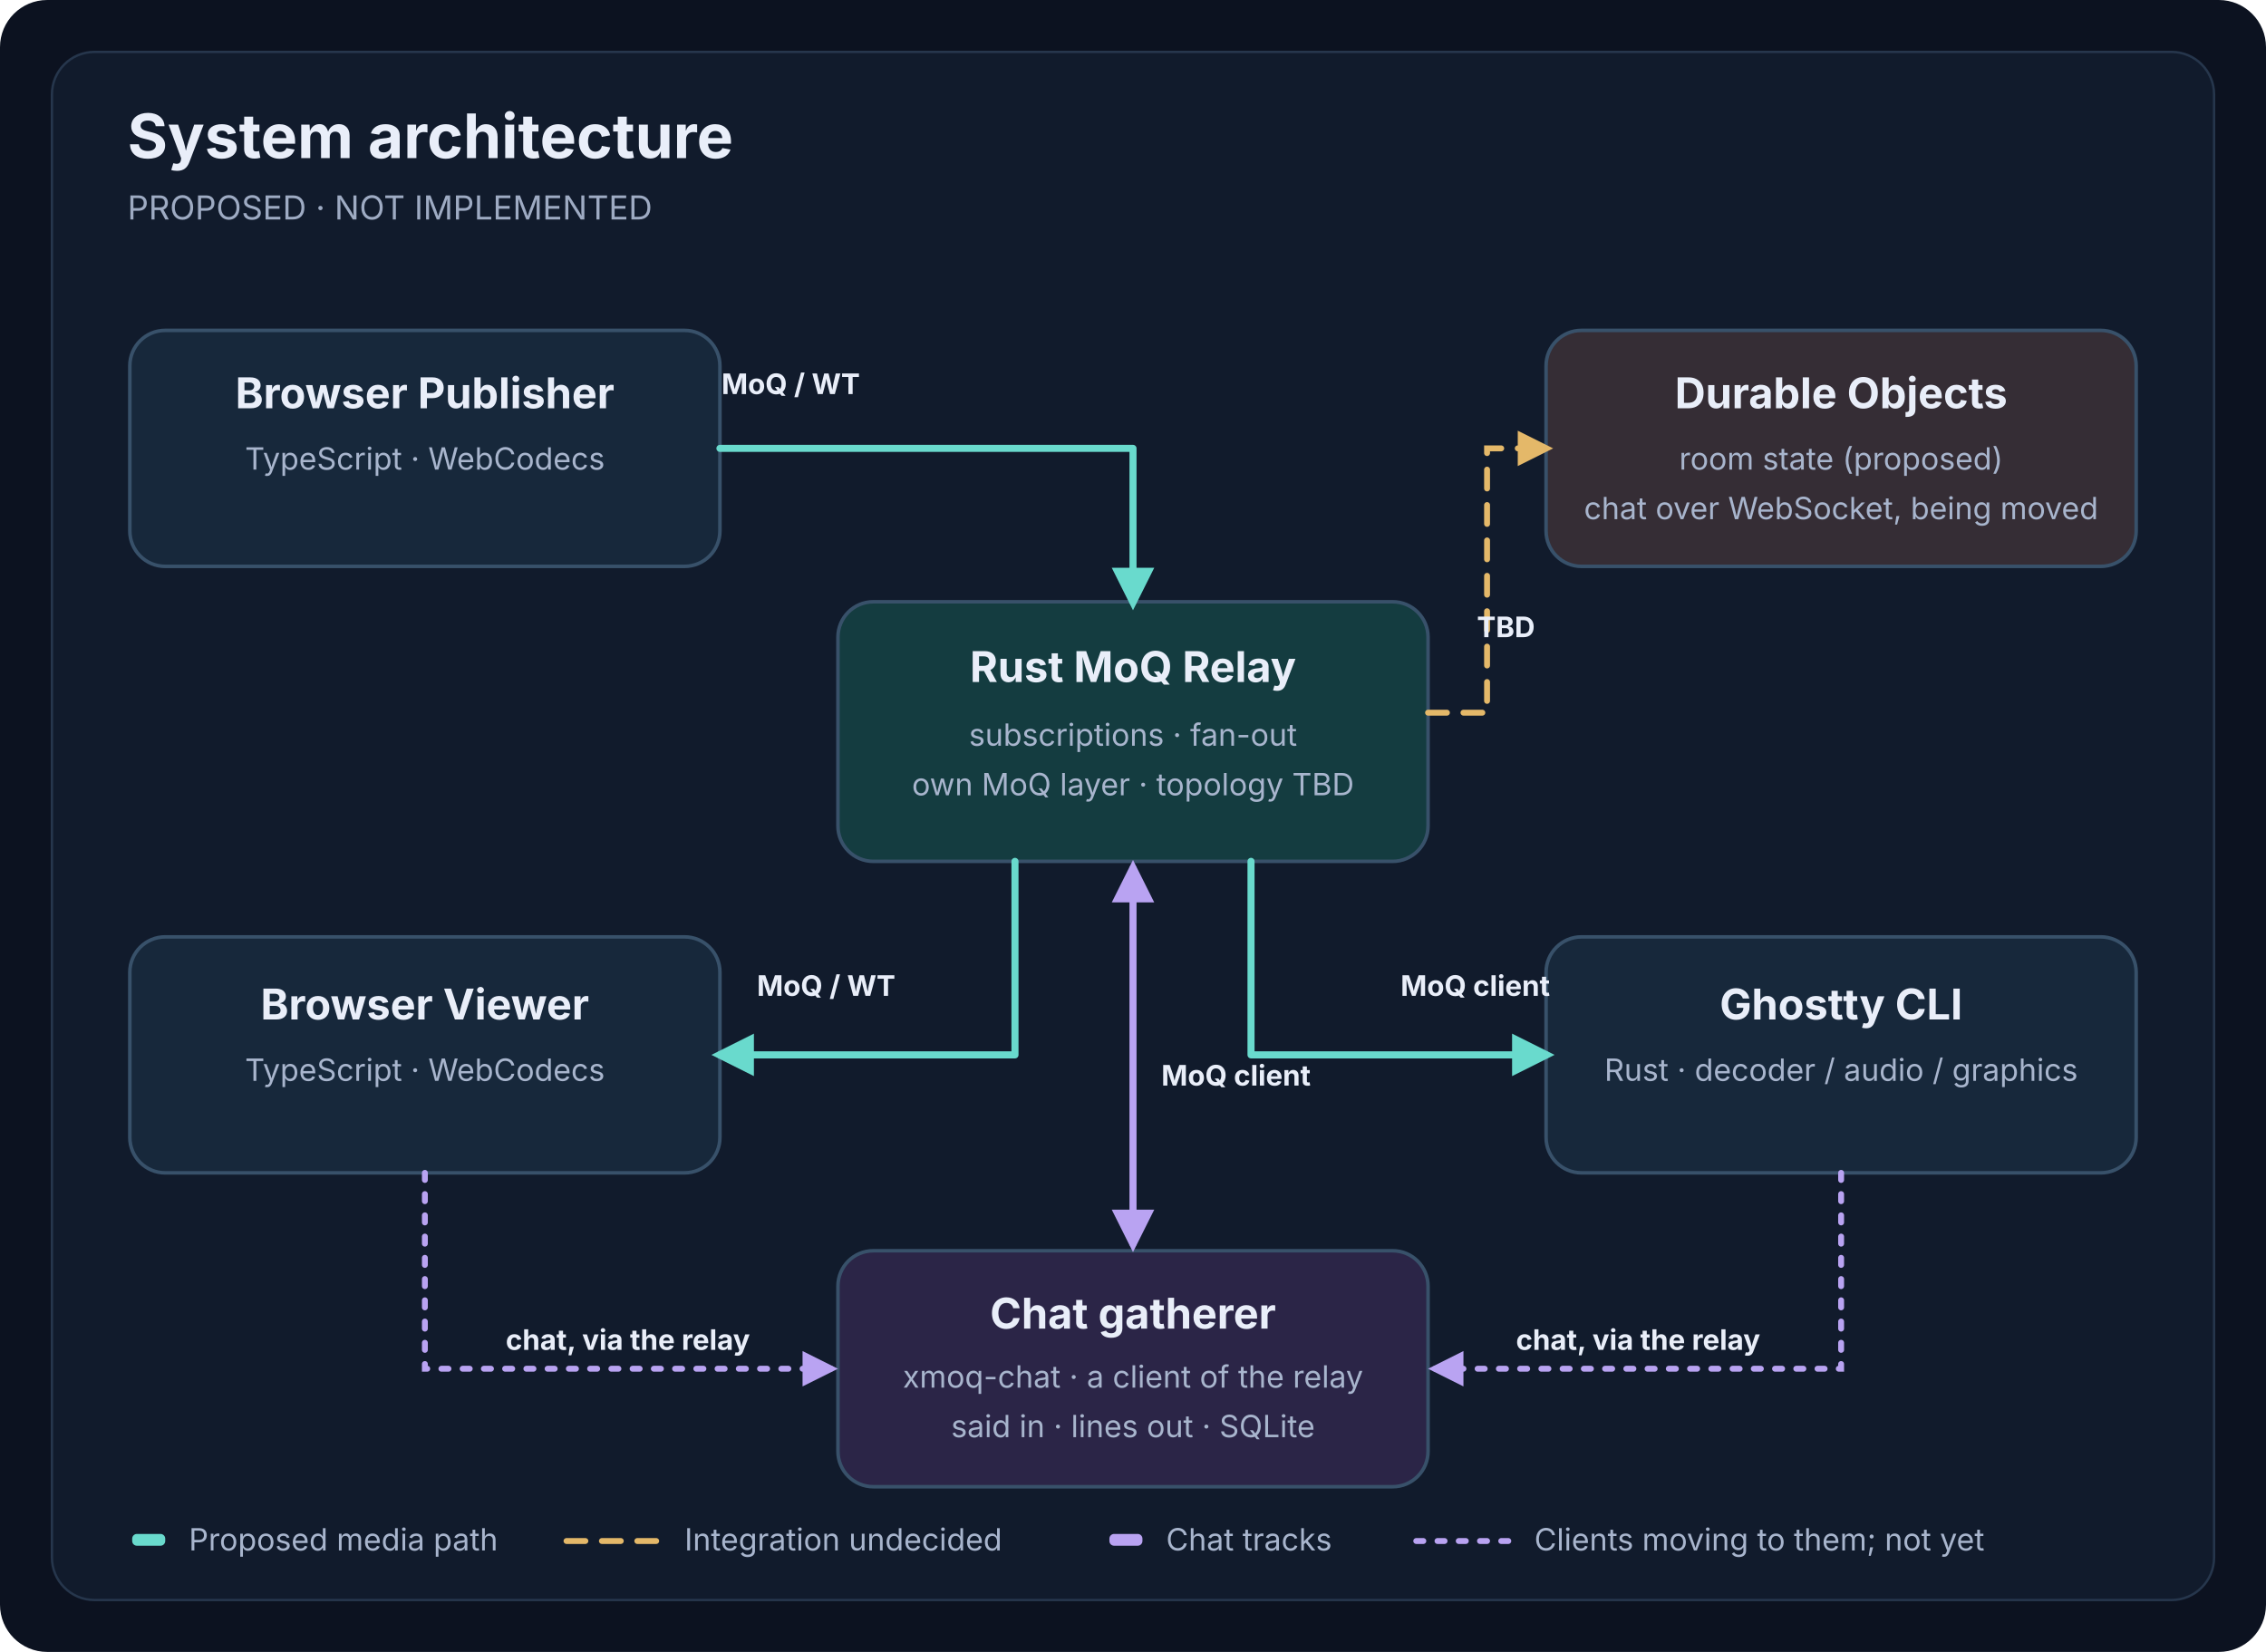
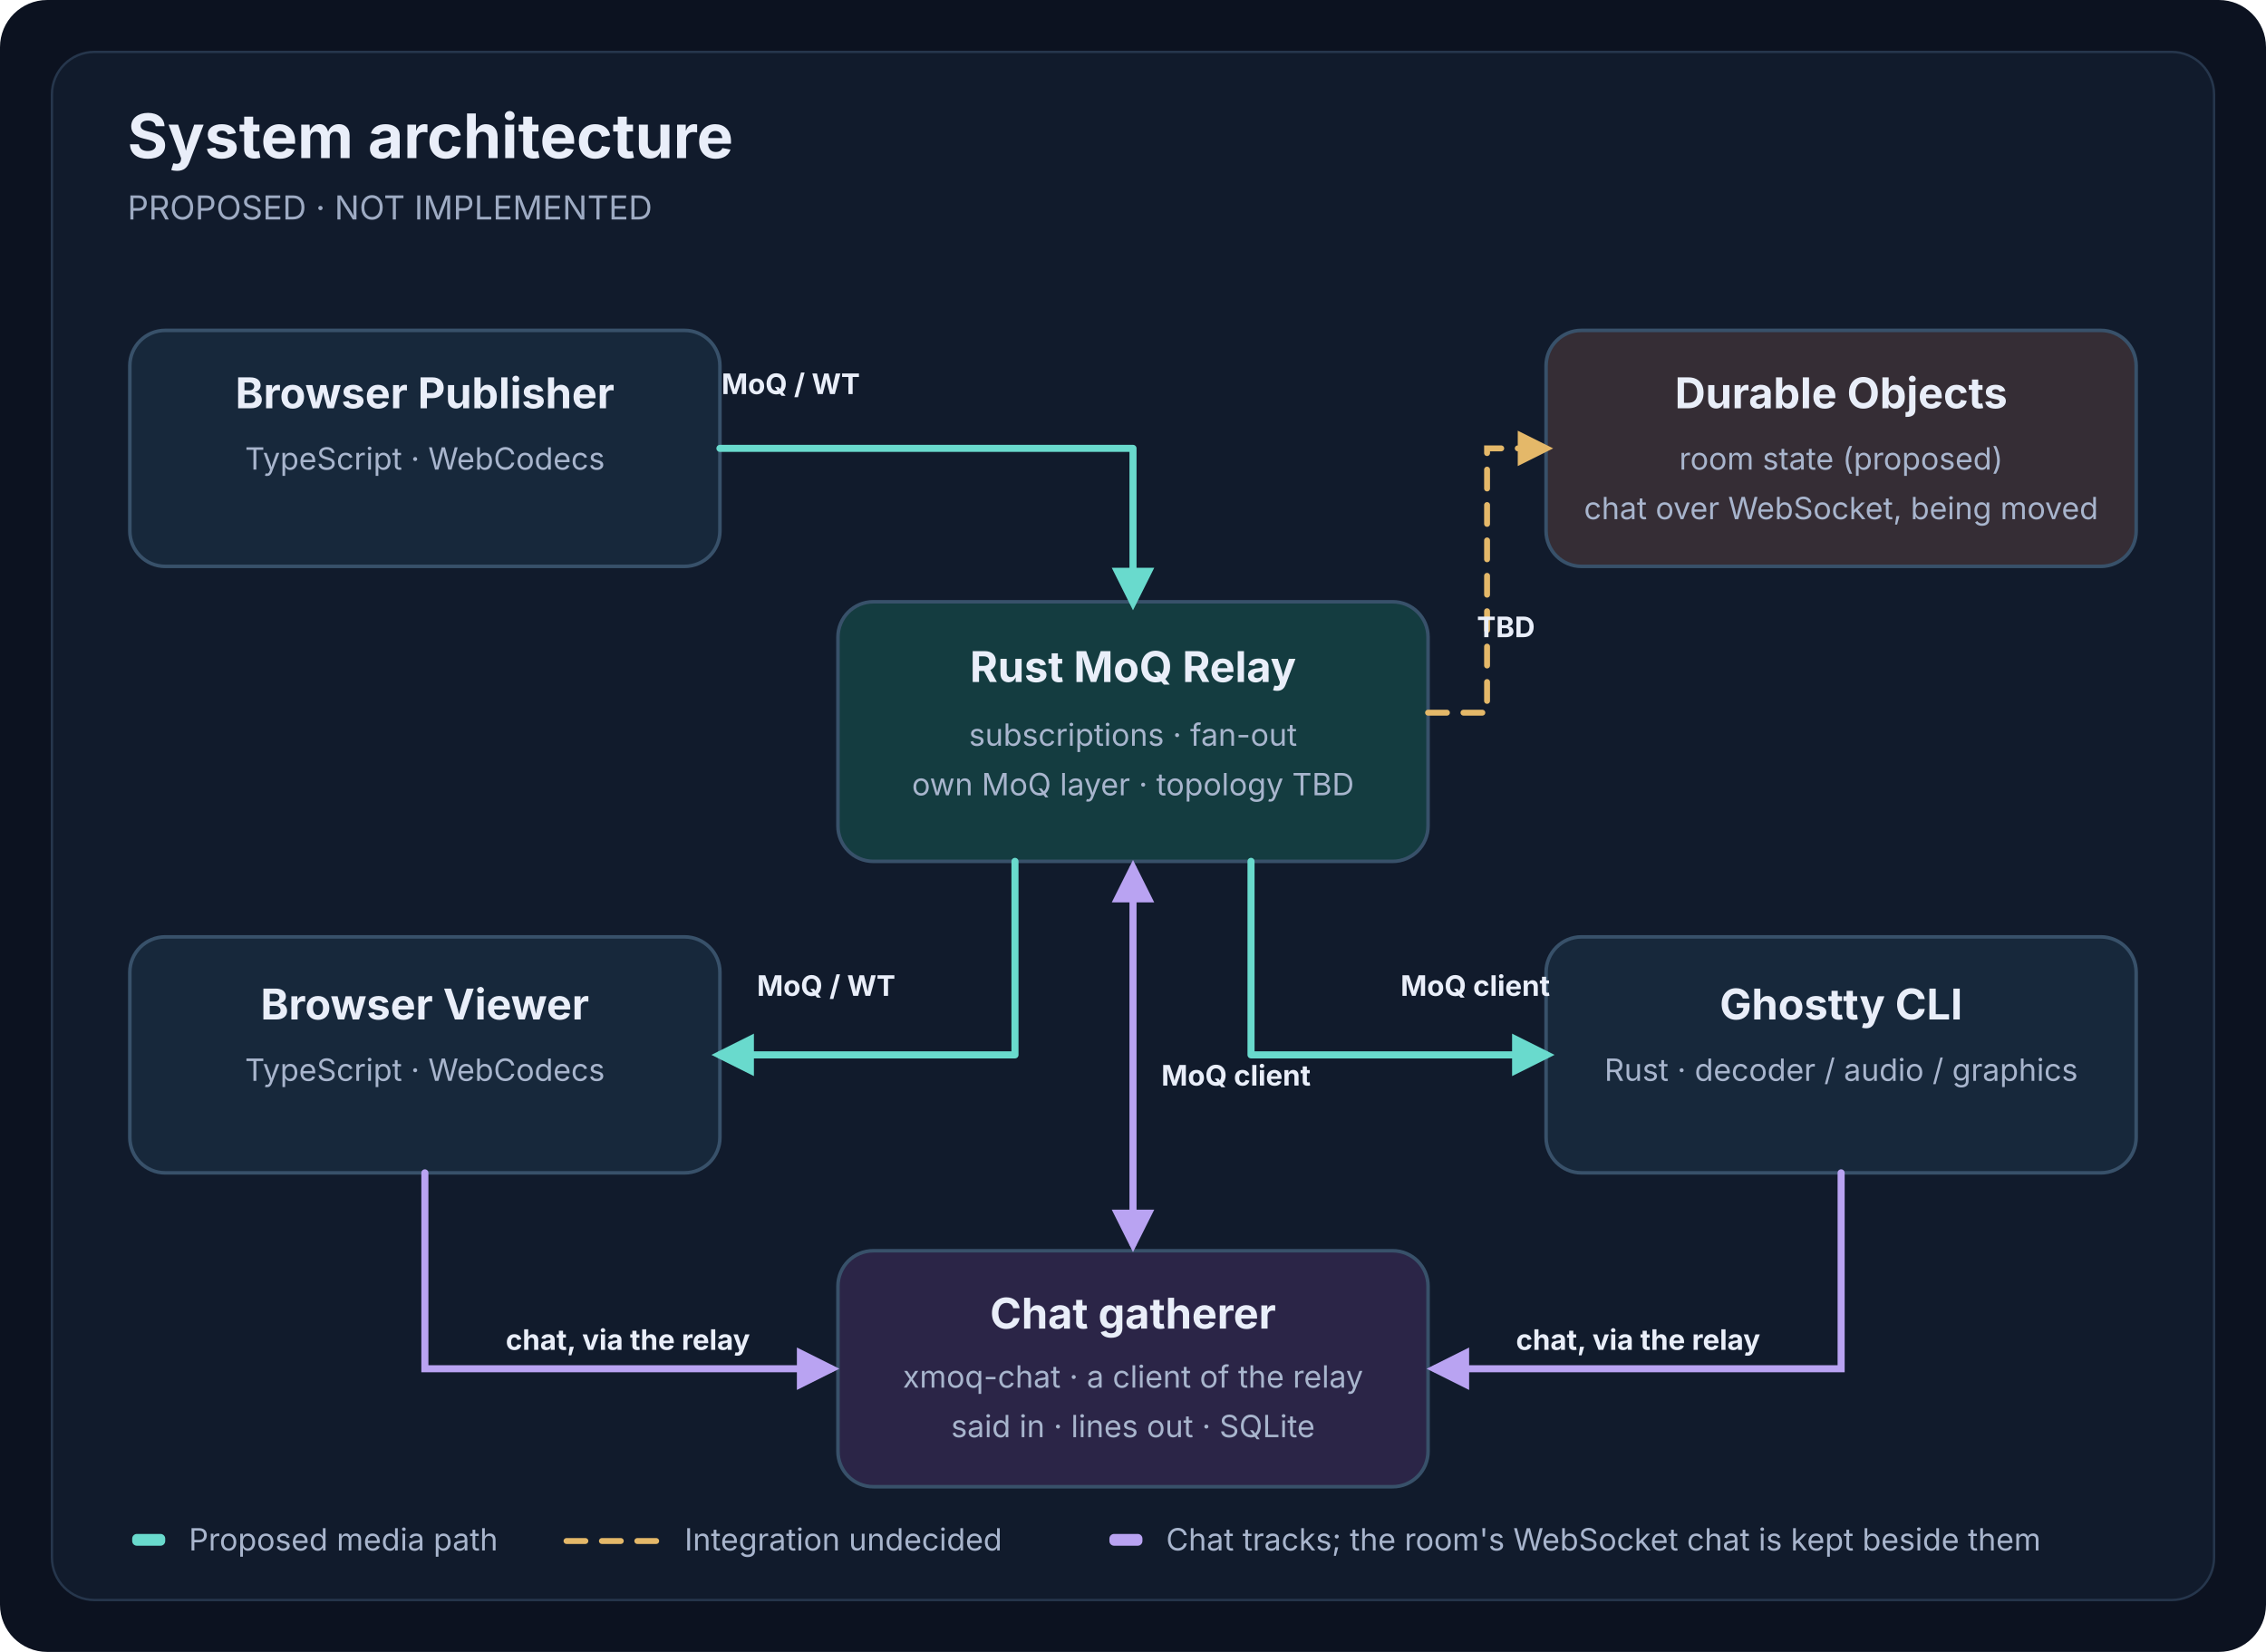
<svg xmlns="http://www.w3.org/2000/svg" viewBox="0 0 960 700" role="img" aria-label="System architecture">
  <defs>
-     <style>text{font-family:Inter,ui-sans-serif,system-ui,sans-serif;fill:#e9eef9}.heading{font-size:26px;font-weight:750}.sub{font-size:14px;fill:#9eabc3}.name{font-size:18px;font-weight:700}.desc{font-size:13px;fill:#a8b5cd}.tag{font-size:12px;font-weight:650}.line{fill:none;stroke:#69dacd;stroke-width:3;stroke-linecap:round;stroke-linejoin:round}.dashed{fill:none;stroke:#e4b869;stroke-width:2.5;stroke-dasharray:8 7;stroke-linecap:round}.chat{fill:none;stroke:#b9a3f2;stroke-width:3;stroke-linecap:round}.moving{fill:none;stroke:#b9a3f2;stroke-width:2.5;stroke-dasharray:3 6;stroke-linecap:round}</style>
+     <style>text{font-family:Inter,ui-sans-serif,system-ui,sans-serif;fill:#e9eef9}.heading{font-size:26px;font-weight:750}.sub{font-size:14px;fill:#9eabc3}.name{font-size:18px;font-weight:700}.desc{font-size:13px;fill:#a8b5cd}.tag{font-size:12px;font-weight:650}.line{fill:none;stroke:#69dacd;stroke-width:3;stroke-linecap:round;stroke-linejoin:round}.dashed{fill:none;stroke:#e4b869;stroke-width:2.5;stroke-dasharray:8 7;stroke-linecap:round}.chat{fill:none;stroke:#b9a3f2;stroke-width:3;stroke-linecap:round}</style>
    <marker id="arr" viewBox="0 0 10 10" refX="8" refY="5" markerWidth="6" markerHeight="6" orient="auto-start-reverse">
      <path d="M0 0 10 5 0 10Z" fill="#69dacd" />
    </marker>
    <marker id="vio" viewBox="0 0 10 10" refX="8" refY="5" markerWidth="6" markerHeight="6" orient="auto-start-reverse">
      <path d="M0 0 10 5 0 10Z" fill="#b9a3f2" />
    </marker>
    <marker id="amb" viewBox="0 0 10 10" refX="8" refY="5" markerWidth="6" markerHeight="6" orient="auto-start-reverse">
      <path d="M0 0 10 5 0 10Z" fill="#e4b869" />
    </marker>
  </defs>
  <rect width="960" height="700" rx="20" fill="#0c1220" />
  <rect x="22" y="22" width="916" height="656" rx="18" fill="#111b2c" stroke="#26364c" />
  <text x="54" y="67" class="heading">System architecture</text>
  <text x="54" y="93" class="sub">PROPOSED · NOT IMPLEMENTED</text>
  <rect x="55" y="140" width="250" height="100" rx="15" fill="#17283b" stroke="#38516a" stroke-width="1.5" />
  <text x="180" y="173" class="name" text-anchor="middle">Browser Publisher</text>
  <text x="180" y="199" class="desc" text-anchor="middle">TypeScript · WebCodecs</text>
  <rect x="355" y="255" width="250" height="110" rx="15" fill="#143c40" stroke="#38516a" stroke-width="1.5" />
  <text x="480" y="289" class="name" text-anchor="middle">Rust MoQ Relay</text>
  <text x="480" y="316" class="desc" text-anchor="middle">subscriptions · fan-out</text>
  <text x="480" y="337" class="desc" text-anchor="middle">own MoQ layer · topology TBD</text>
  <rect x="55" y="397" width="250" height="100" rx="15" fill="#17283b" stroke="#38516a" stroke-width="1.5" />
  <text x="180" y="432" class="name" text-anchor="middle">Browser Viewer</text>
  <text x="180" y="458" class="desc" text-anchor="middle">TypeScript · WebCodecs</text>
  <rect x="655" y="397" width="250" height="100" rx="15" fill="#17283b" stroke="#38516a" stroke-width="1.5" />
  <text x="780" y="432" class="name" text-anchor="middle">Ghostty CLI</text>
  <text x="780" y="458" class="desc" text-anchor="middle">Rust · decoder / audio / graphics</text>
  <rect x="655" y="140" width="250" height="100" rx="15" fill="#352d35" stroke="#38516a" stroke-width="1.5" />
  <text x="780" y="173" class="name" text-anchor="middle">Durable Objects</text>
  <text x="780" y="199" class="desc" text-anchor="middle">room state (proposed)</text>
  <text x="780" y="220" class="desc" text-anchor="middle">chat over WebSocket, being moved</text>
  <path d="M305 190 H480 V255" class="line" marker-end="url(#arr)" />
  <path d="M430 365 V447 H305" class="line" marker-end="url(#arr)" />
  <path d="M530 365 V447 H655" class="line" marker-end="url(#arr)" />
  <path d="M605 302 H630 V190 H655" class="dashed" marker-end="url(#amb)" />
  <text x="335" y="167" class="tag" text-anchor="middle">MoQ / WT</text>
  <text x="350" y="422" class="tag" text-anchor="middle">MoQ / WT</text>
  <text x="625" y="422" class="tag" text-anchor="middle">MoQ client</text>
  <text x="638" y="270" class="tag" text-anchor="middle">TBD</text>
  <rect x="355" y="530" width="250" height="100" rx="15" fill="#2b2547" stroke="#38516a" stroke-width="1.5" />
  <text x="480" y="563" class="name" text-anchor="middle">Chat gatherer</text>
  <text x="480" y="588" class="desc" text-anchor="middle">xmoq-chat · a client of the relay</text>
  <text x="480" y="609" class="desc" text-anchor="middle">said in · lines out · SQLite</text>
  <path d="M480 368 V527" class="chat" marker-start="url(#vio)" marker-end="url(#vio)" />
  <text x="492" y="460" class="tag">MoQ client</text>
-   <path d="M780 497 V580 H608" class="moving" marker-end="url(#vio)" />
-   <path d="M180 497 V580 H352" class="moving" marker-end="url(#vio)" />
+   <path d="M780 497 V580 H608" class="chat" marker-end="url(#vio)" />
+   <path d="M180 497 V580 H352" class="chat" marker-end="url(#vio)" />
  <text x="694" y="572" class="tag" text-anchor="middle">chat, via the relay</text>
  <text x="266" y="572" class="tag" text-anchor="middle">chat, via the relay</text>
  <rect x="56" y="650" width="14" height="5" rx="2" fill="#69dacd" />
  <text x="80" y="657" class="desc">Proposed media path</text>
  <path d="M240 653 H280" class="dashed" />
  <text x="290" y="657" class="desc">Integration undecided</text>
  <rect x="470" y="650" width="14" height="5" rx="2" fill="#b9a3f2" />
-   <text x="494" y="657" class="desc">Chat tracks</text>
-   <path d="M600 653 H640" class="moving" />
-   <text x="650" y="657" class="desc">Clients moving to them; not yet</text>
+   <text x="494" y="657" class="desc">Chat tracks; the room's WebSocket chat is kept beside them</text>
</svg>
